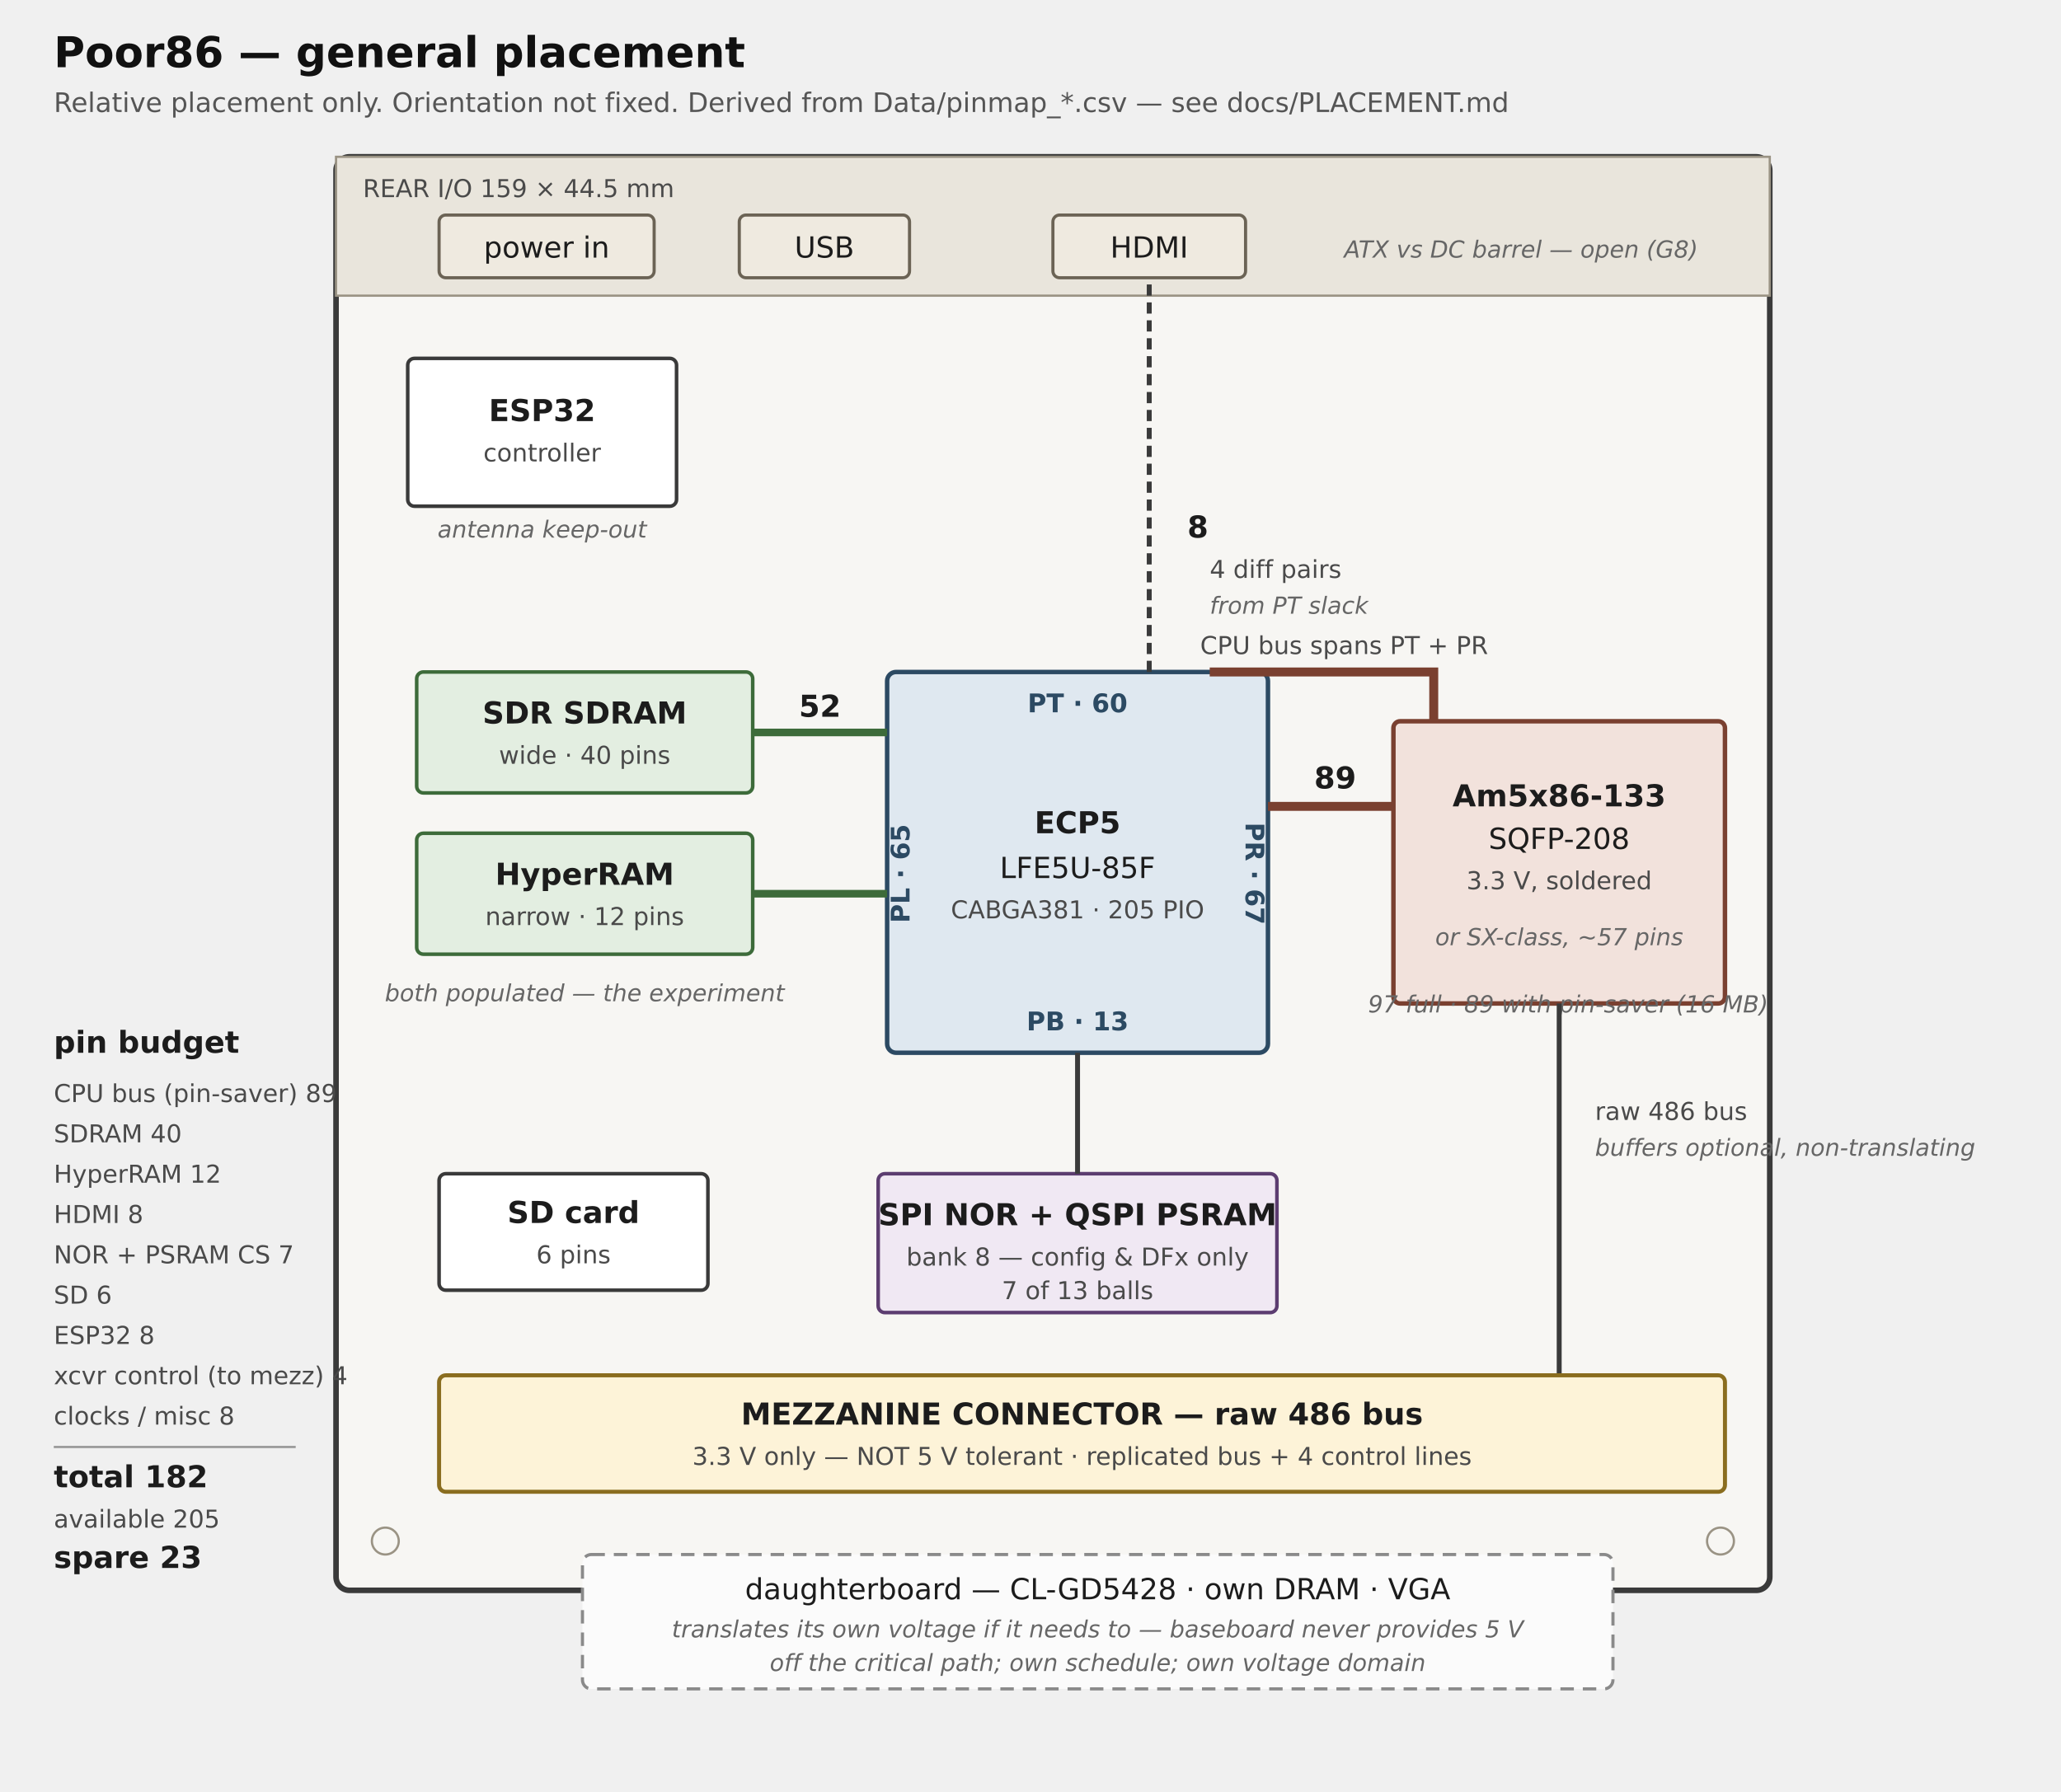
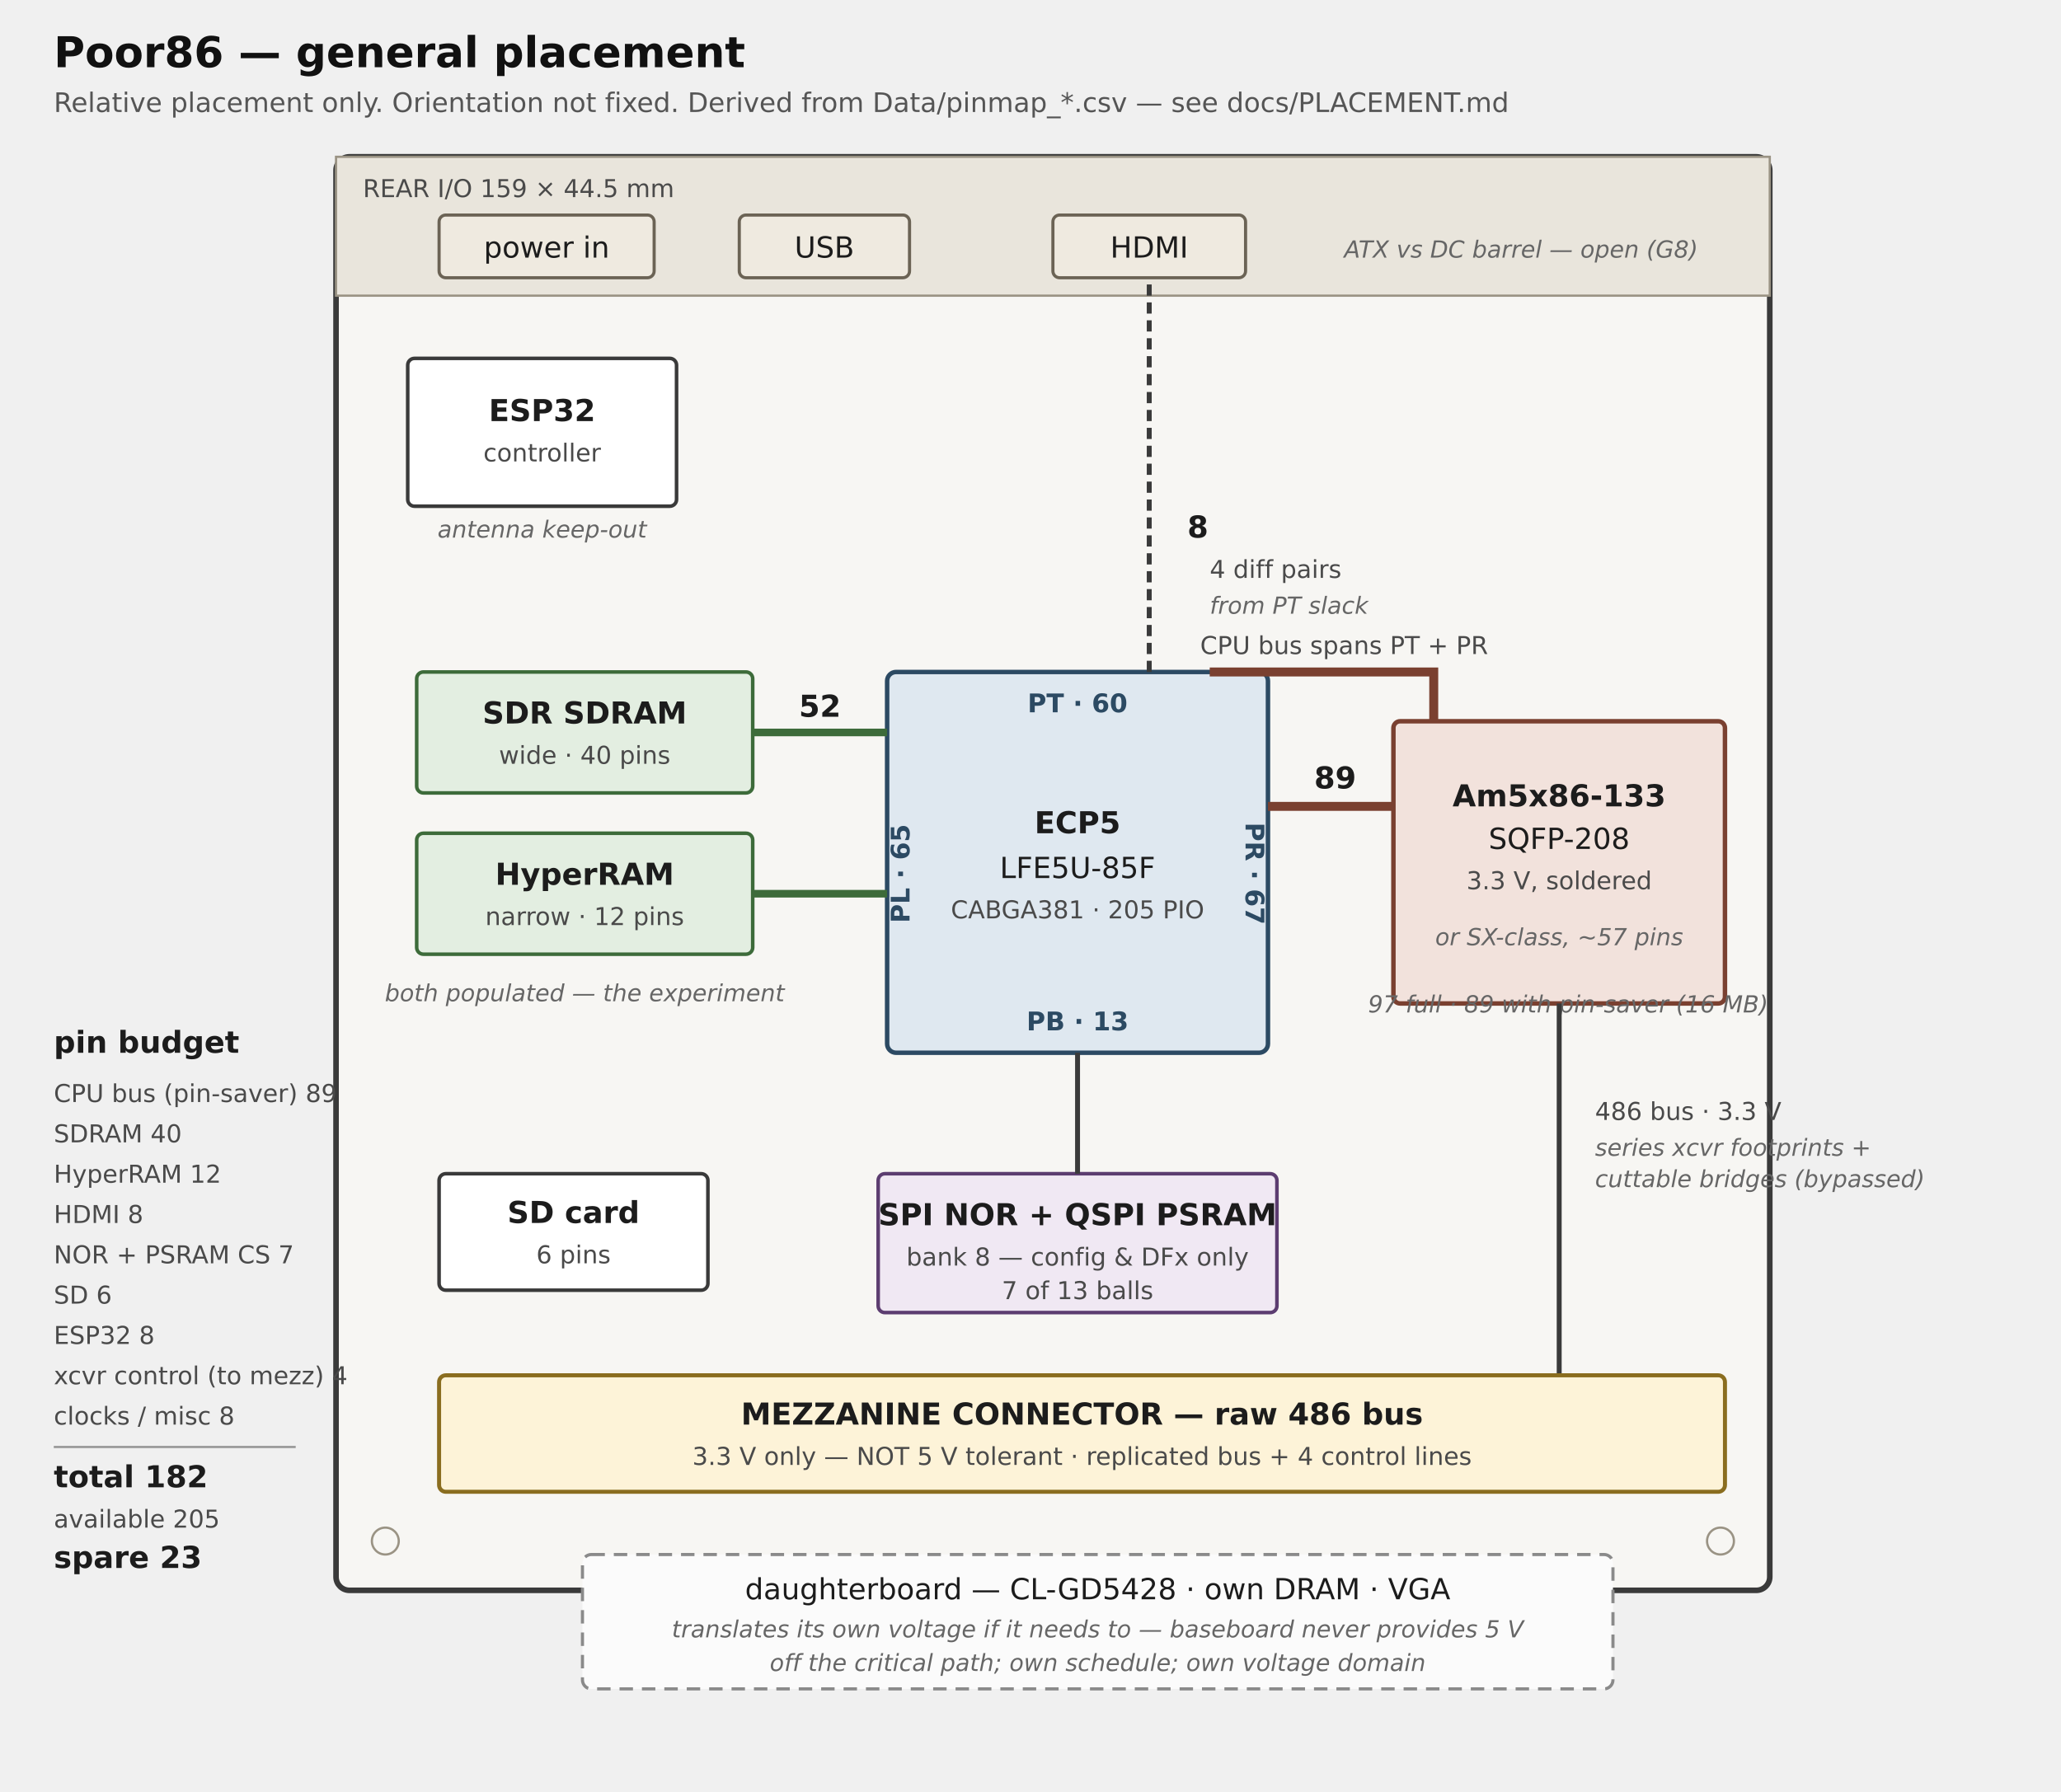
<svg xmlns="http://www.w3.org/2000/svg" viewBox="0 0 920 800" width="920" height="800" font-family="DejaVu Sans, Helvetica, Arial, sans-serif">
  <style>
    .board  { fill:#f7f6f3; stroke:#3a3a3a; stroke-width:2.5; }
    .rear   { fill:#e9e5dc; stroke:#9a9384; stroke-width:1; }
    .part   { fill:#ffffff; stroke:#3a3a3a; stroke-width:1.6; }
    .fpga   { fill:#dfe8f0; stroke:#2c4a63; stroke-width:2; }
    .cpu    { fill:#f2e2dc; stroke:#7a4030; stroke-width:2; }
    .mem    { fill:#e3eee1; stroke:#3d6b3a; stroke-width:1.6; }
    .cfg    { fill:#f0e8f3; stroke:#5c3d70; stroke-width:1.6; }
    .conn   { fill:#efeae0; stroke:#6b6355; stroke-width:1.4; }
    .mezz   { fill:#fdf3d8; stroke:#8a6d1f; stroke-width:1.8; }
    .daugh  { fill:#fbfbfb; stroke:#8a8a8a; stroke-width:1.4; stroke-dasharray:6 4; }
    .t      { font-size:13px; fill:#1c1c1c; }
    .tb     { font-size:13.5px; fill:#1c1c1c; font-weight:bold; }
    .ts     { font-size:11px; fill:#4a4a4a; }
    .tt     { font-size:10.5px; fill:#666; font-style:italic; }
    .edge   { font-size:11.5px; fill:#2c4a63; font-weight:bold; }
    .bus    { stroke:#3a3a3a; stroke-width:2.2; fill:none; }
    .busw   { stroke:#7a4030; stroke-width:4; fill:none; }
    .busm   { stroke:#3d6b3a; stroke-width:3.4; fill:none; }
    .title  { font-size:19px; fill:#111; font-weight:bold; }
    .sub    { font-size:12px; fill:#555; }
  </style>
  <text class="title" x="24" y="30">Poor86 — general placement</text>
  <text class="sub" x="24" y="50">Relative placement only. Orientation not fixed. Derived from Data/pinmap_*.csv — see docs/PLACEMENT.md</text>
  <rect class="board" x="150" y="70" width="640" height="640" rx="6" />
  <text class="ts" x="470" y="730" text-anchor="middle">mini-ITX — 170 × 170 mm</text>
  <circle cx="172" cy="92" r="6" fill="none" stroke="#9a9384" />
  <circle cx="768" cy="92" r="6" fill="none" stroke="#9a9384" />
  <circle cx="172" cy="688" r="6" fill="none" stroke="#9a9384" />
  <circle cx="768" cy="688" r="6" fill="none" stroke="#9a9384" />
  <rect class="rear" x="150" y="70" width="640" height="62" />
  <text class="ts" x="162" y="88">REAR I/O  159 × 44.5 mm</text>
  <rect class="conn" x="196" y="96" width="96" height="28" rx="3" />
  <text class="t" x="244" y="115" text-anchor="middle">power in</text>
  <rect class="conn" x="330" y="96" width="76" height="28" rx="3" />
  <text class="t" x="368" y="115" text-anchor="middle">USB</text>
  <rect class="conn" x="470" y="96" width="86" height="28" rx="3" />
  <text class="t" x="513" y="115" text-anchor="middle">HDMI</text>
  <text class="tt" x="600" y="115">ATX vs DC barrel — open (G8)</text>
  <rect class="part" x="182" y="160" width="120" height="66" rx="3" />
  <text class="tb" x="242" y="188" text-anchor="middle">ESP32</text>
  <text class="ts" x="242" y="206" text-anchor="middle">controller</text>
  <text class="tt" x="242" y="240" text-anchor="middle">antenna keep-out</text>
  <rect class="fpga" x="396" y="300" width="170" height="170" rx="4" />
  <text class="tb" x="481" y="372" text-anchor="middle">ECP5</text>
  <text class="t" x="481" y="392" text-anchor="middle">LFE5U-85F</text>
  <text class="ts" x="481" y="410" text-anchor="middle">CABGA381 · 205 PIO</text>
  <text class="edge" x="481" y="318" text-anchor="middle">PT · 60</text>
  <text class="edge" x="481" y="460" text-anchor="middle">PB · 13</text>
  <text class="edge" x="406" y="390" transform="rotate(-90 406 390)" text-anchor="middle">PL · 65</text>
  <text class="edge" x="556" y="390" transform="rotate(90 556 390)" text-anchor="middle">PR · 67</text>
  <rect class="cpu" x="622" y="322" width="148" height="126" rx="3" />
  <text class="tb" x="696" y="360" text-anchor="middle">Am5x86-133</text>
  <text class="t" x="696" y="379" text-anchor="middle">SQFP-208</text>
  <text class="ts" x="696" y="397" text-anchor="middle">3.3 V, soldered</text>
  <text class="tt" x="696" y="422" text-anchor="middle">or SX-class, ~57 pins</text>
  <path class="busw" d="M622 360 H566" />
  <path class="busw" d="M640 322 V300 H540" />
  <text class="tb" x="596" y="352" text-anchor="middle" fill="#7a4030">89</text>
  <text class="ts" x="600" y="292" text-anchor="middle">CPU bus spans PT + PR</text>
  <text class="tt" x="700" y="452" text-anchor="middle">97 full · 89 with pin-saver (16 MB)</text>
  <rect class="mem" x="186" y="300" width="150" height="54" rx="3" />
  <text class="tb" x="261" y="323" text-anchor="middle">SDR SDRAM</text>
  <text class="ts" x="261" y="341" text-anchor="middle">wide · 40 pins</text>
  <rect class="mem" x="186" y="372" width="150" height="54" rx="3" />
  <text class="tb" x="261" y="395" text-anchor="middle">HyperRAM</text>
  <text class="ts" x="261" y="413" text-anchor="middle">narrow · 12 pins</text>
  <path class="busm" d="M336 327 H396" />
  <path class="busm" d="M336 399 H396" />
  <text class="tb" x="366" y="320" text-anchor="middle" fill="#3d6b3a">52</text>
  <text class="tt" x="261" y="447" text-anchor="middle">both populated — the experiment</text>
  <rect class="cfg" x="392" y="524" width="178" height="62" rx="3" />
  <text class="tb" x="481" y="547" text-anchor="middle">SPI NOR + QSPI PSRAM</text>
  <text class="ts" x="481" y="565" text-anchor="middle">bank 8 — config &amp; DFx only</text>
  <text class="ts" x="481" y="580" text-anchor="middle">7 of 13 balls</text>
  <path class="bus" d="M481 470 V524" />
  <path class="bus" d="M513 300 V124" stroke-dasharray="5 3" />
  <text class="tb" x="530" y="240" fill="#2c4a63">8</text>
  <text class="ts" x="540" y="258">4 diff pairs</text>
  <text class="tt" x="540" y="274">from PT slack</text>
  <rect class="part" x="196" y="524" width="120" height="52" rx="3" />
  <text class="tb" x="256" y="546" text-anchor="middle">SD card</text>
  <text class="ts" x="256" y="564" text-anchor="middle">6 pins</text>
  <path class="bus" d="M696 448 V614" />
-   <text class="ts" x="712" y="500">raw 486 bus</text>
-   <text class="tt" x="712" y="516">buffers optional, non-translating</text>
+   <text class="ts" x="712" y="500">486 bus · 3.3 V</text>
+   <text class="tt" x="712" y="516">series xcvr footprints +</text>
+   <text class="tt" x="712" y="530">cuttable bridges (bypassed)</text>
  <rect class="mezz" x="196" y="614" width="574" height="52" rx="3" />
  <text class="tb" x="483" y="636" text-anchor="middle">MEZZANINE CONNECTOR — raw 486 bus</text>
  <text class="ts" x="483" y="654" text-anchor="middle">3.3 V only — NOT 5 V tolerant · replicated bus + 4 control lines</text>
  <rect class="daugh" x="260" y="694" width="460" height="60" rx="4" />
  <text class="t" x="490" y="714" text-anchor="middle">daughterboard — CL-GD5428 · own DRAM · VGA</text>
  <text class="tt" x="490" y="731" text-anchor="middle">translates its own voltage if it needs to — baseboard never provides 5 V</text>
  <text class="tt" x="490" y="746" text-anchor="middle">off the critical path; own schedule; own voltage domain</text>
  <text class="tb" x="24" y="470">pin budget</text>
  <text class="ts" x="24" y="492">CPU bus (pin-saver)   89</text>
  <text class="ts" x="24" y="510">SDRAM                 40</text>
  <text class="ts" x="24" y="528">HyperRAM              12</text>
  <text class="ts" x="24" y="546">HDMI                   8</text>
  <text class="ts" x="24" y="564">NOR + PSRAM CS         7</text>
  <text class="ts" x="24" y="582">SD                     6</text>
  <text class="ts" x="24" y="600">ESP32                  8</text>
  <text class="ts" x="24" y="618">xcvr control (to mezz)  4</text>
  <text class="ts" x="24" y="636">clocks / misc          8</text>
  <line x1="24" y1="646" x2="132" y2="646" stroke="#999" />
  <text class="tb" x="24" y="664">total            182</text>
  <text class="ts" x="24" y="682">available        205</text>
  <text class="tb" x="24" y="700">spare             23</text>
</svg>
